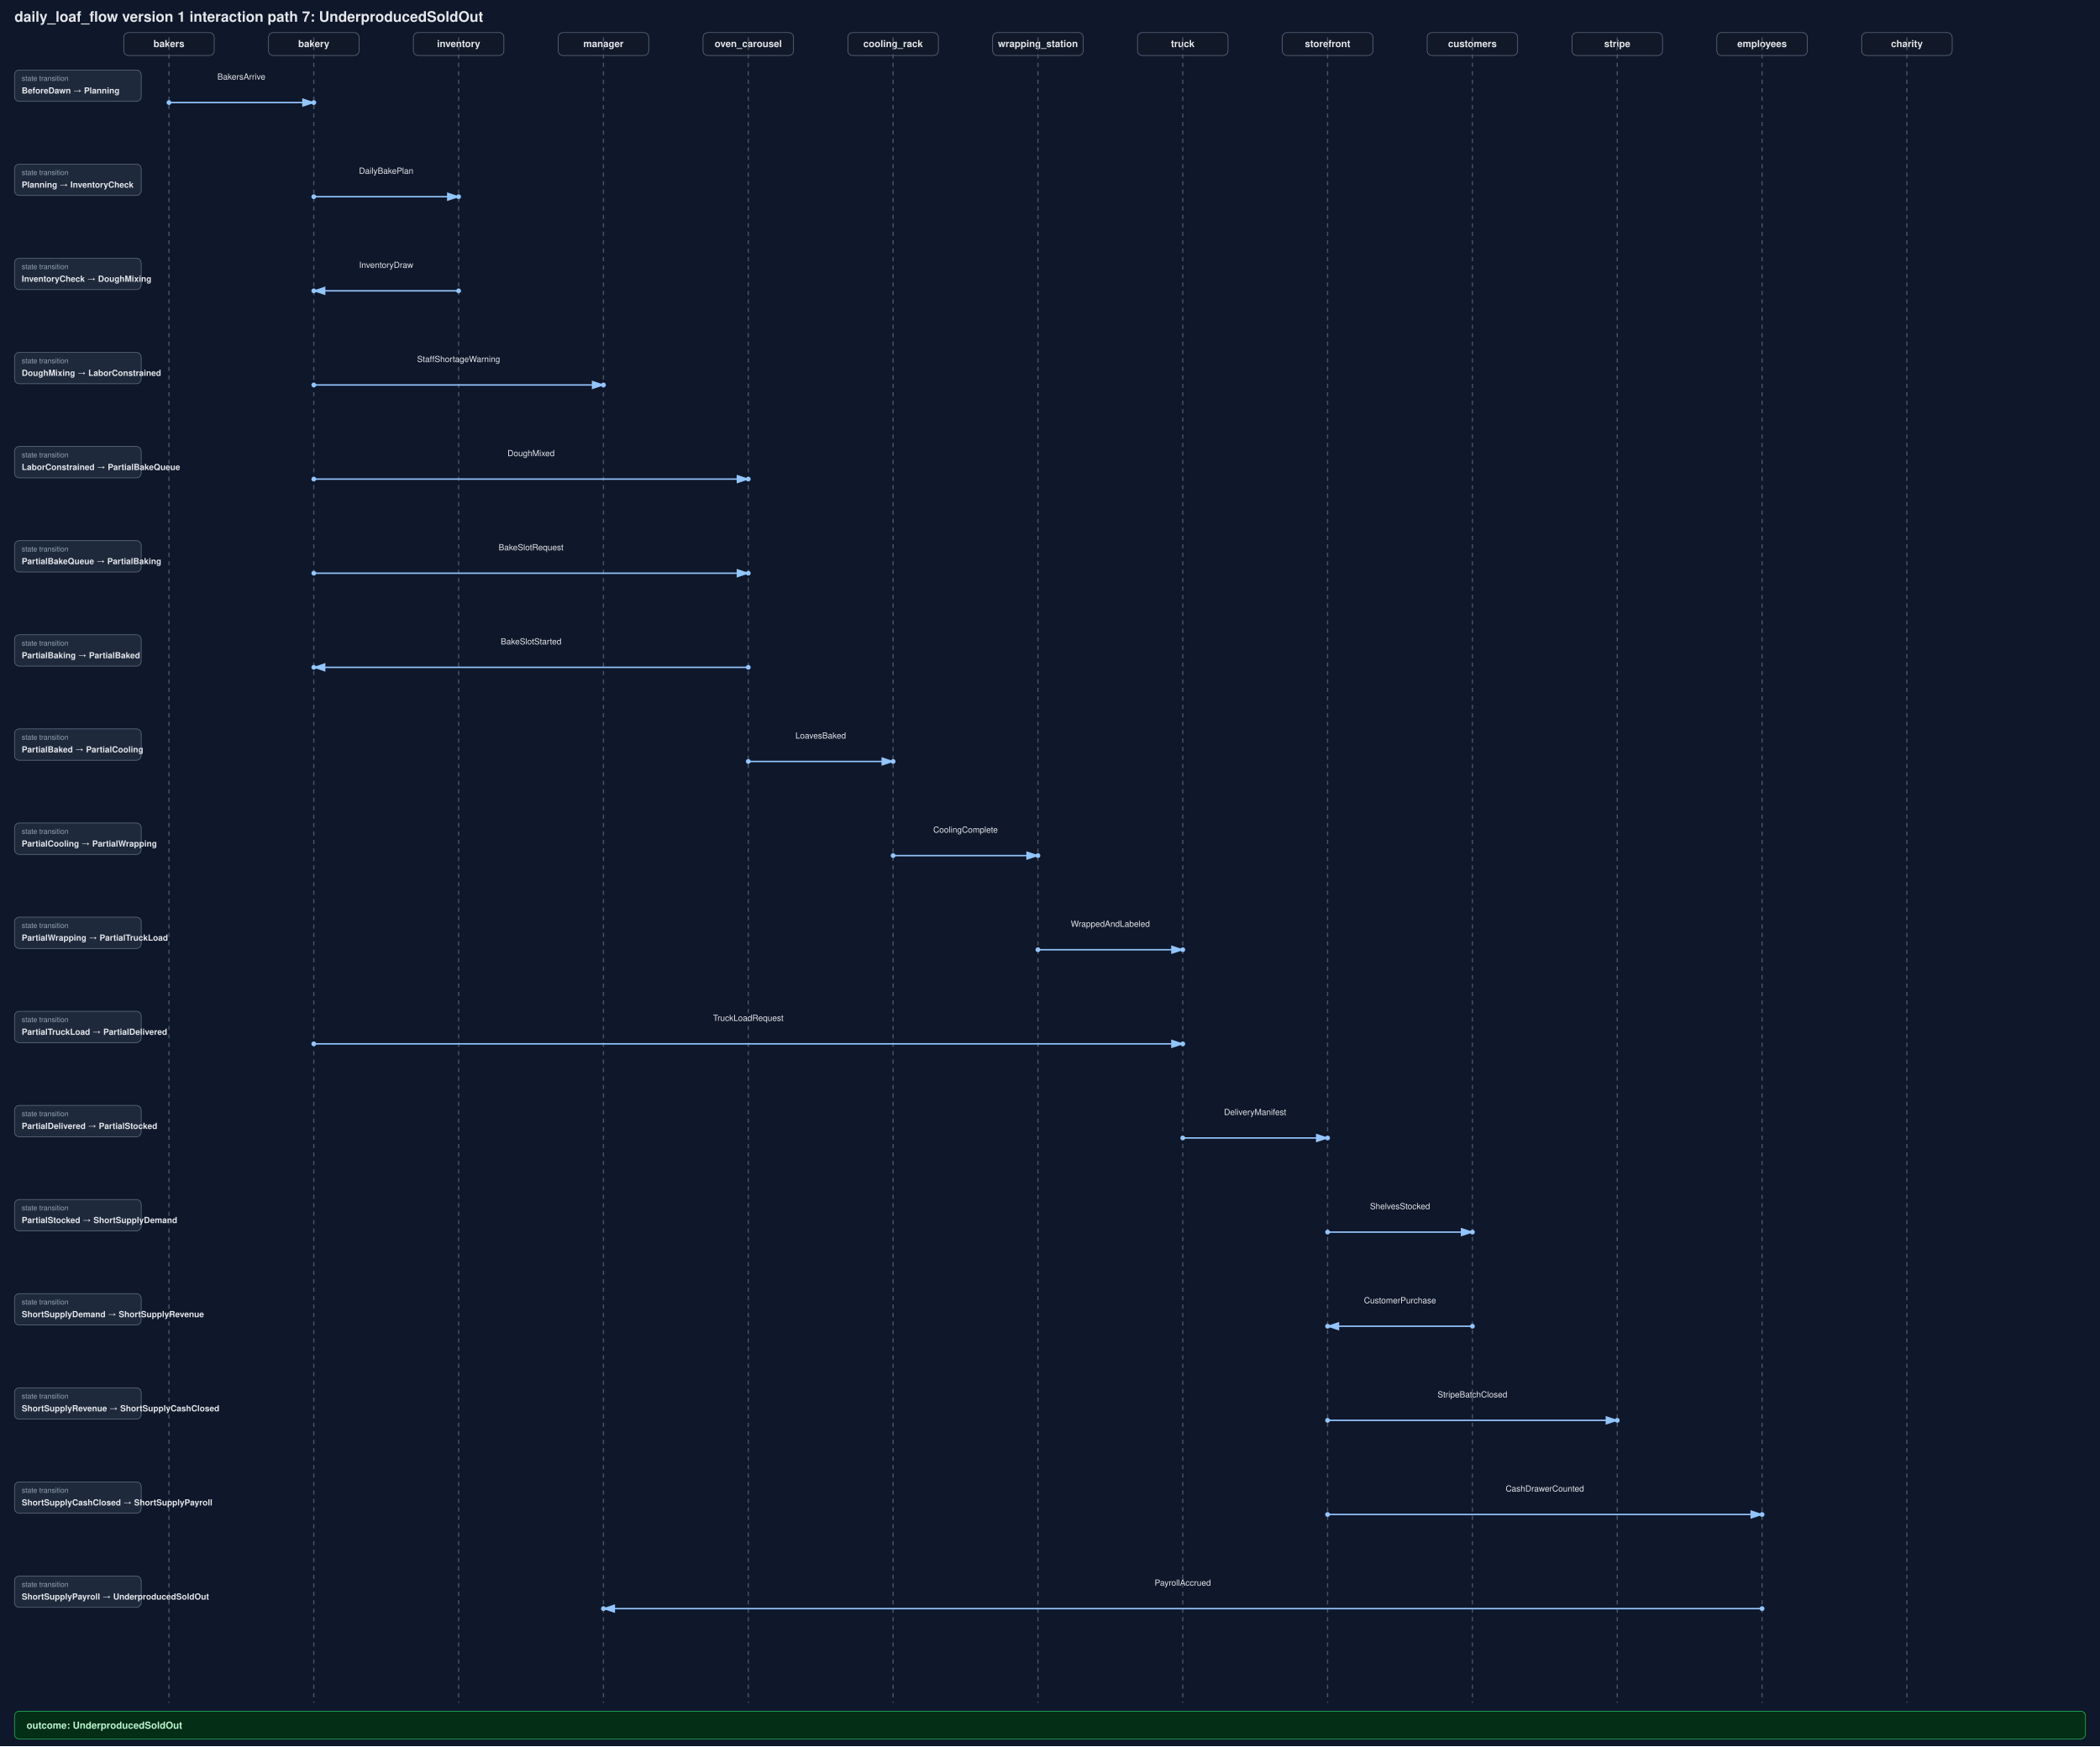
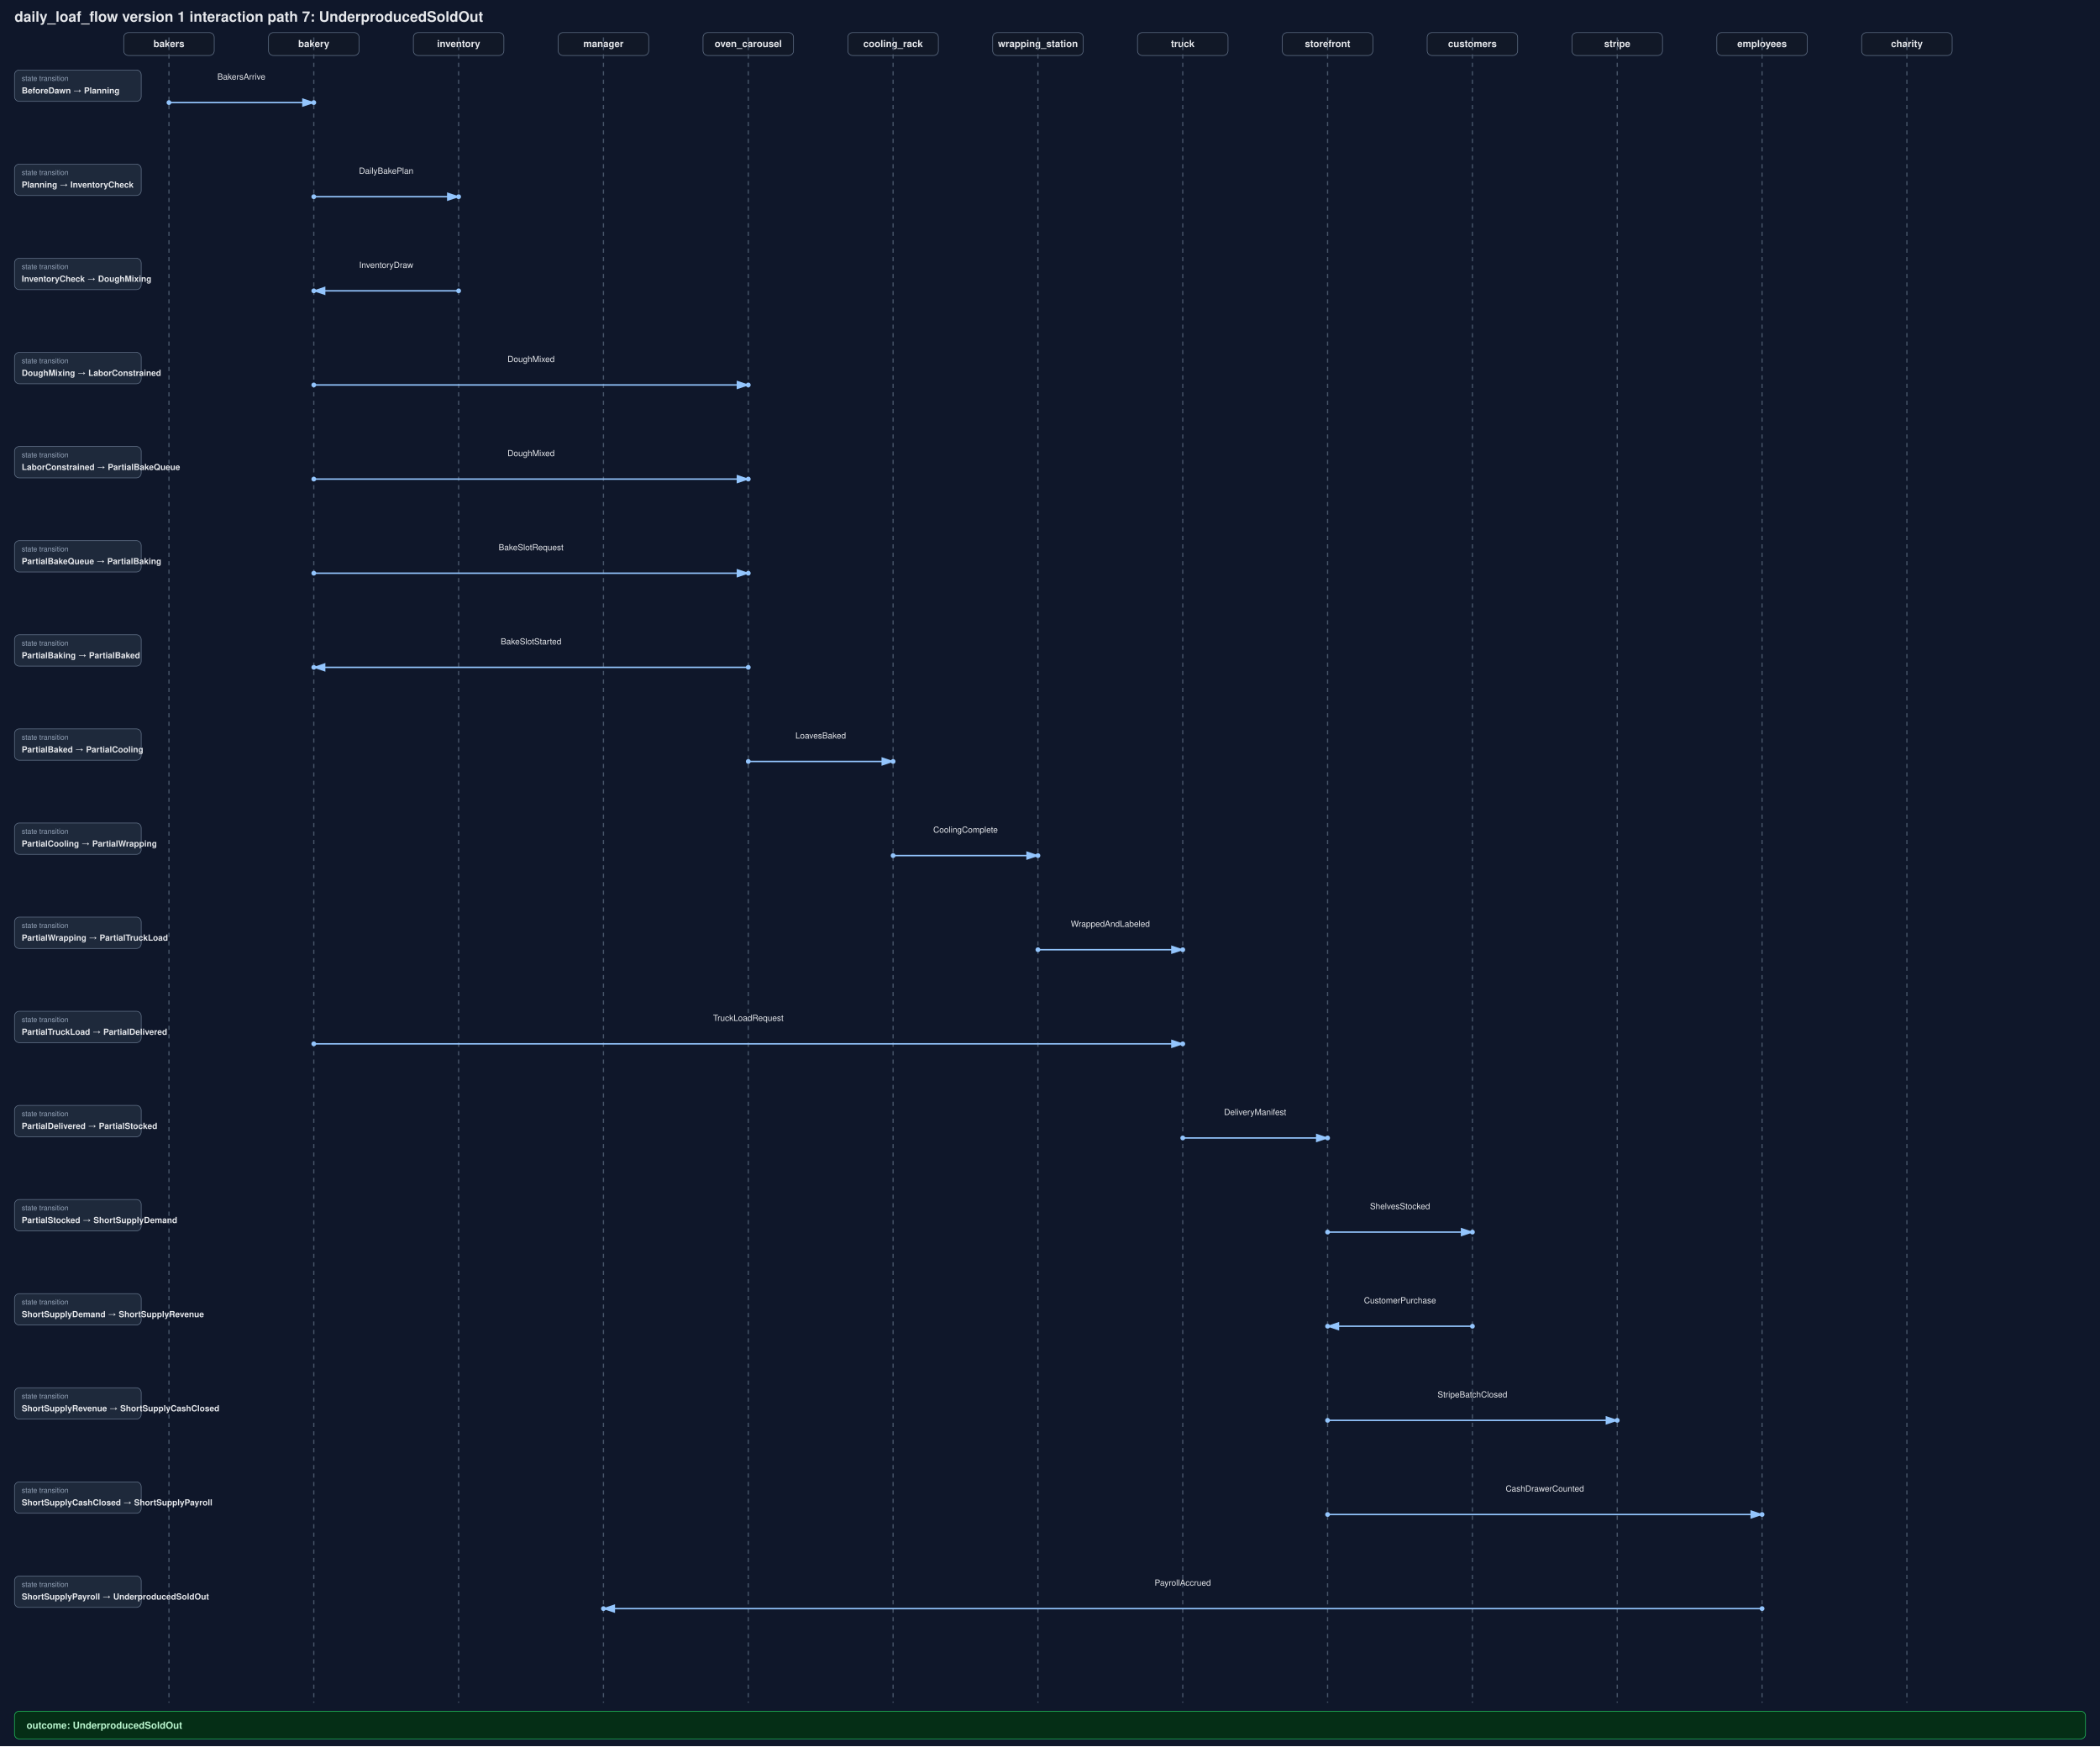
<svg xmlns="http://www.w3.org/2000/svg" width="3480" height="2894" viewBox="0 0 3480 2894">
  <defs>
    <marker id="arrow" markerWidth="10" markerHeight="10" refX="8" refY="3" orient="auto" markerUnits="strokeWidth">
      <path d="M0,0 L0,6 L9,3 z" fill="#93c5fd" />
    </marker>
  </defs>
  <rect width="100%" height="100%" fill="#0f172a" />
  <text x="24" y="36" fill="#e5e7eb" font-family="Helvetica, Arial, sans-serif" font-size="24" font-weight="700">daily_loaf_flow version 1 interaction path 7: UnderproducedSoldOut</text>
  <rect x="205" y="54" width="150" height="38" rx="8" fill="#111827" stroke="#64748b" />
  <text x="280" y="78" text-anchor="middle" fill="#e5e7eb" font-family="Helvetica, Arial, sans-serif" font-size="16" font-weight="700">bakers</text>
  <line x1="280" y1="62" x2="280" y2="2822" stroke="#475569" stroke-width="2" stroke-dasharray="7 7" />
  <rect x="445" y="54" width="150" height="38" rx="8" fill="#111827" stroke="#64748b" />
  <text x="520" y="78" text-anchor="middle" fill="#e5e7eb" font-family="Helvetica, Arial, sans-serif" font-size="16" font-weight="700">bakery</text>
  <line x1="520" y1="62" x2="520" y2="2822" stroke="#475569" stroke-width="2" stroke-dasharray="7 7" />
  <rect x="685" y="54" width="150" height="38" rx="8" fill="#111827" stroke="#64748b" />
  <text x="760" y="78" text-anchor="middle" fill="#e5e7eb" font-family="Helvetica, Arial, sans-serif" font-size="16" font-weight="700">inventory</text>
  <line x1="760" y1="62" x2="760" y2="2822" stroke="#475569" stroke-width="2" stroke-dasharray="7 7" />
  <rect x="925" y="54" width="150" height="38" rx="8" fill="#111827" stroke="#64748b" />
  <text x="1000" y="78" text-anchor="middle" fill="#e5e7eb" font-family="Helvetica, Arial, sans-serif" font-size="16" font-weight="700">manager</text>
  <line x1="1000" y1="62" x2="1000" y2="2822" stroke="#475569" stroke-width="2" stroke-dasharray="7 7" />
  <rect x="1165" y="54" width="150" height="38" rx="8" fill="#111827" stroke="#64748b" />
  <text x="1240" y="78" text-anchor="middle" fill="#e5e7eb" font-family="Helvetica, Arial, sans-serif" font-size="16" font-weight="700">oven_carousel</text>
  <line x1="1240" y1="62" x2="1240" y2="2822" stroke="#475569" stroke-width="2" stroke-dasharray="7 7" />
  <rect x="1405" y="54" width="150" height="38" rx="8" fill="#111827" stroke="#64748b" />
  <text x="1480" y="78" text-anchor="middle" fill="#e5e7eb" font-family="Helvetica, Arial, sans-serif" font-size="16" font-weight="700">cooling_rack</text>
  <line x1="1480" y1="62" x2="1480" y2="2822" stroke="#475569" stroke-width="2" stroke-dasharray="7 7" />
  <rect x="1645" y="54" width="150" height="38" rx="8" fill="#111827" stroke="#64748b" />
  <text x="1720" y="78" text-anchor="middle" fill="#e5e7eb" font-family="Helvetica, Arial, sans-serif" font-size="16" font-weight="700">wrapping_station</text>
  <line x1="1720" y1="62" x2="1720" y2="2822" stroke="#475569" stroke-width="2" stroke-dasharray="7 7" />
  <rect x="1885" y="54" width="150" height="38" rx="8" fill="#111827" stroke="#64748b" />
  <text x="1960" y="78" text-anchor="middle" fill="#e5e7eb" font-family="Helvetica, Arial, sans-serif" font-size="16" font-weight="700">truck</text>
  <line x1="1960" y1="62" x2="1960" y2="2822" stroke="#475569" stroke-width="2" stroke-dasharray="7 7" />
  <rect x="2125" y="54" width="150" height="38" rx="8" fill="#111827" stroke="#64748b" />
  <text x="2200" y="78" text-anchor="middle" fill="#e5e7eb" font-family="Helvetica, Arial, sans-serif" font-size="16" font-weight="700">storefront</text>
  <line x1="2200" y1="62" x2="2200" y2="2822" stroke="#475569" stroke-width="2" stroke-dasharray="7 7" />
  <rect x="2365" y="54" width="150" height="38" rx="8" fill="#111827" stroke="#64748b" />
  <text x="2440" y="78" text-anchor="middle" fill="#e5e7eb" font-family="Helvetica, Arial, sans-serif" font-size="16" font-weight="700">customers</text>
  <line x1="2440" y1="62" x2="2440" y2="2822" stroke="#475569" stroke-width="2" stroke-dasharray="7 7" />
  <rect x="2605" y="54" width="150" height="38" rx="8" fill="#111827" stroke="#64748b" />
  <text x="2680" y="78" text-anchor="middle" fill="#e5e7eb" font-family="Helvetica, Arial, sans-serif" font-size="16" font-weight="700">stripe</text>
  <line x1="2680" y1="62" x2="2680" y2="2822" stroke="#475569" stroke-width="2" stroke-dasharray="7 7" />
  <rect x="2845" y="54" width="150" height="38" rx="8" fill="#111827" stroke="#64748b" />
  <text x="2920" y="78" text-anchor="middle" fill="#e5e7eb" font-family="Helvetica, Arial, sans-serif" font-size="16" font-weight="700">employees</text>
  <line x1="2920" y1="62" x2="2920" y2="2822" stroke="#475569" stroke-width="2" stroke-dasharray="7 7" />
  <rect x="3085" y="54" width="150" height="38" rx="8" fill="#111827" stroke="#64748b" />
  <text x="3160" y="78" text-anchor="middle" fill="#e5e7eb" font-family="Helvetica, Arial, sans-serif" font-size="16" font-weight="700">charity</text>
  <line x1="3160" y1="62" x2="3160" y2="2822" stroke="#475569" stroke-width="2" stroke-dasharray="7 7" />
  <rect x="24" y="116" width="210" height="52" rx="8" fill="#1e293b" stroke="#64748b" />
  <text x="36" y="134" fill="#94a3b8" font-family="Helvetica, Arial, sans-serif" font-size="12">state transition</text>
  <text x="36" y="155" fill="#e5e7eb" font-family="Helvetica, Arial, sans-serif" font-size="14" font-weight="700">BeforeDawn → Planning</text>
  <line x1="280" y1="170" x2="520" y2="170" stroke="#93c5fd" stroke-width="2.4" marker-end="url(#arrow)" />
  <text x="400" y="132" text-anchor="middle" fill="#e5e7eb" font-family="Helvetica, Arial, sans-serif" font-size="14">BakersArrive</text>
  <circle cx="280" cy="170" r="4" fill="#93c5fd" />
  <circle cx="520" cy="170" r="4" fill="#93c5fd" />
  <rect x="24" y="272" width="210" height="52" rx="8" fill="#1e293b" stroke="#64748b" />
  <text x="36" y="290" fill="#94a3b8" font-family="Helvetica, Arial, sans-serif" font-size="12">state transition</text>
  <text x="36" y="311" fill="#e5e7eb" font-family="Helvetica, Arial, sans-serif" font-size="14" font-weight="700">Planning → InventoryCheck</text>
  <line x1="520" y1="326" x2="760" y2="326" stroke="#93c5fd" stroke-width="2.4" marker-end="url(#arrow)" />
  <text x="640" y="288" text-anchor="middle" fill="#e5e7eb" font-family="Helvetica, Arial, sans-serif" font-size="14">DailyBakePlan</text>
  <circle cx="520" cy="326" r="4" fill="#93c5fd" />
  <circle cx="760" cy="326" r="4" fill="#93c5fd" />
  <rect x="24" y="428" width="210" height="52" rx="8" fill="#1e293b" stroke="#64748b" />
  <text x="36" y="446" fill="#94a3b8" font-family="Helvetica, Arial, sans-serif" font-size="12">state transition</text>
  <text x="36" y="467" fill="#e5e7eb" font-family="Helvetica, Arial, sans-serif" font-size="14" font-weight="700">InventoryCheck → DoughMixing</text>
  <line x1="760" y1="482" x2="520" y2="482" stroke="#93c5fd" stroke-width="2.4" marker-end="url(#arrow)" />
  <text x="640" y="444" text-anchor="middle" fill="#e5e7eb" font-family="Helvetica, Arial, sans-serif" font-size="14">InventoryDraw</text>
  <circle cx="760" cy="482" r="4" fill="#93c5fd" />
  <circle cx="520" cy="482" r="4" fill="#93c5fd" />
  <rect x="24" y="584" width="210" height="52" rx="8" fill="#1e293b" stroke="#64748b" />
  <text x="36" y="602" fill="#94a3b8" font-family="Helvetica, Arial, sans-serif" font-size="12">state transition</text>
  <text x="36" y="623" fill="#e5e7eb" font-family="Helvetica, Arial, sans-serif" font-size="14" font-weight="700">DoughMixing → LaborConstrained</text>
-   <line x1="520" y1="638" x2="1000" y2="638" stroke="#93c5fd" stroke-width="2.4" marker-end="url(#arrow)" />
-   <text x="760" y="600" text-anchor="middle" fill="#e5e7eb" font-family="Helvetica, Arial, sans-serif" font-size="14">StaffShortageWarning</text>
+   <line x1="520" y1="638" x2="1240" y2="638" stroke="#93c5fd" stroke-width="2.4" marker-end="url(#arrow)" />
+   <text x="880" y="600" text-anchor="middle" fill="#e5e7eb" font-family="Helvetica, Arial, sans-serif" font-size="14">DoughMixed</text>
  <circle cx="520" cy="638" r="4" fill="#93c5fd" />
-   <circle cx="1000" cy="638" r="4" fill="#93c5fd" />
+   <circle cx="1240" cy="638" r="4" fill="#93c5fd" />
  <rect x="24" y="740" width="210" height="52" rx="8" fill="#1e293b" stroke="#64748b" />
  <text x="36" y="758" fill="#94a3b8" font-family="Helvetica, Arial, sans-serif" font-size="12">state transition</text>
  <text x="36" y="779" fill="#e5e7eb" font-family="Helvetica, Arial, sans-serif" font-size="14" font-weight="700">LaborConstrained → PartialBakeQueue</text>
  <line x1="520" y1="794" x2="1240" y2="794" stroke="#93c5fd" stroke-width="2.4" marker-end="url(#arrow)" />
  <text x="880" y="756" text-anchor="middle" fill="#e5e7eb" font-family="Helvetica, Arial, sans-serif" font-size="14">DoughMixed</text>
  <circle cx="520" cy="794" r="4" fill="#93c5fd" />
  <circle cx="1240" cy="794" r="4" fill="#93c5fd" />
  <rect x="24" y="896" width="210" height="52" rx="8" fill="#1e293b" stroke="#64748b" />
  <text x="36" y="914" fill="#94a3b8" font-family="Helvetica, Arial, sans-serif" font-size="12">state transition</text>
  <text x="36" y="935" fill="#e5e7eb" font-family="Helvetica, Arial, sans-serif" font-size="14" font-weight="700">PartialBakeQueue → PartialBaking</text>
  <line x1="520" y1="950" x2="1240" y2="950" stroke="#93c5fd" stroke-width="2.4" marker-end="url(#arrow)" />
  <text x="880" y="912" text-anchor="middle" fill="#e5e7eb" font-family="Helvetica, Arial, sans-serif" font-size="14">BakeSlotRequest</text>
  <circle cx="520" cy="950" r="4" fill="#93c5fd" />
  <circle cx="1240" cy="950" r="4" fill="#93c5fd" />
  <rect x="24" y="1052" width="210" height="52" rx="8" fill="#1e293b" stroke="#64748b" />
  <text x="36" y="1070" fill="#94a3b8" font-family="Helvetica, Arial, sans-serif" font-size="12">state transition</text>
  <text x="36" y="1091" fill="#e5e7eb" font-family="Helvetica, Arial, sans-serif" font-size="14" font-weight="700">PartialBaking → PartialBaked</text>
  <line x1="1240" y1="1106" x2="520" y2="1106" stroke="#93c5fd" stroke-width="2.4" marker-end="url(#arrow)" />
  <text x="880" y="1068" text-anchor="middle" fill="#e5e7eb" font-family="Helvetica, Arial, sans-serif" font-size="14">BakeSlotStarted</text>
  <circle cx="1240" cy="1106" r="4" fill="#93c5fd" />
  <circle cx="520" cy="1106" r="4" fill="#93c5fd" />
  <rect x="24" y="1208" width="210" height="52" rx="8" fill="#1e293b" stroke="#64748b" />
  <text x="36" y="1226" fill="#94a3b8" font-family="Helvetica, Arial, sans-serif" font-size="12">state transition</text>
  <text x="36" y="1247" fill="#e5e7eb" font-family="Helvetica, Arial, sans-serif" font-size="14" font-weight="700">PartialBaked → PartialCooling</text>
  <line x1="1240" y1="1262" x2="1480" y2="1262" stroke="#93c5fd" stroke-width="2.4" marker-end="url(#arrow)" />
  <text x="1360" y="1224" text-anchor="middle" fill="#e5e7eb" font-family="Helvetica, Arial, sans-serif" font-size="14">LoavesBaked</text>
  <circle cx="1240" cy="1262" r="4" fill="#93c5fd" />
  <circle cx="1480" cy="1262" r="4" fill="#93c5fd" />
  <rect x="24" y="1364" width="210" height="52" rx="8" fill="#1e293b" stroke="#64748b" />
  <text x="36" y="1382" fill="#94a3b8" font-family="Helvetica, Arial, sans-serif" font-size="12">state transition</text>
  <text x="36" y="1403" fill="#e5e7eb" font-family="Helvetica, Arial, sans-serif" font-size="14" font-weight="700">PartialCooling → PartialWrapping</text>
  <line x1="1480" y1="1418" x2="1720" y2="1418" stroke="#93c5fd" stroke-width="2.4" marker-end="url(#arrow)" />
  <text x="1600" y="1380" text-anchor="middle" fill="#e5e7eb" font-family="Helvetica, Arial, sans-serif" font-size="14">CoolingComplete</text>
  <circle cx="1480" cy="1418" r="4" fill="#93c5fd" />
  <circle cx="1720" cy="1418" r="4" fill="#93c5fd" />
  <rect x="24" y="1520" width="210" height="52" rx="8" fill="#1e293b" stroke="#64748b" />
  <text x="36" y="1538" fill="#94a3b8" font-family="Helvetica, Arial, sans-serif" font-size="12">state transition</text>
  <text x="36" y="1559" fill="#e5e7eb" font-family="Helvetica, Arial, sans-serif" font-size="14" font-weight="700">PartialWrapping → PartialTruckLoad</text>
  <line x1="1720" y1="1574" x2="1960" y2="1574" stroke="#93c5fd" stroke-width="2.4" marker-end="url(#arrow)" />
  <text x="1840" y="1536" text-anchor="middle" fill="#e5e7eb" font-family="Helvetica, Arial, sans-serif" font-size="14">WrappedAndLabeled</text>
  <circle cx="1720" cy="1574" r="4" fill="#93c5fd" />
  <circle cx="1960" cy="1574" r="4" fill="#93c5fd" />
  <rect x="24" y="1676" width="210" height="52" rx="8" fill="#1e293b" stroke="#64748b" />
  <text x="36" y="1694" fill="#94a3b8" font-family="Helvetica, Arial, sans-serif" font-size="12">state transition</text>
  <text x="36" y="1715" fill="#e5e7eb" font-family="Helvetica, Arial, sans-serif" font-size="14" font-weight="700">PartialTruckLoad → PartialDelivered</text>
  <line x1="520" y1="1730" x2="1960" y2="1730" stroke="#93c5fd" stroke-width="2.4" marker-end="url(#arrow)" />
  <text x="1240" y="1692" text-anchor="middle" fill="#e5e7eb" font-family="Helvetica, Arial, sans-serif" font-size="14">TruckLoadRequest</text>
  <circle cx="520" cy="1730" r="4" fill="#93c5fd" />
  <circle cx="1960" cy="1730" r="4" fill="#93c5fd" />
  <rect x="24" y="1832" width="210" height="52" rx="8" fill="#1e293b" stroke="#64748b" />
  <text x="36" y="1850" fill="#94a3b8" font-family="Helvetica, Arial, sans-serif" font-size="12">state transition</text>
  <text x="36" y="1871" fill="#e5e7eb" font-family="Helvetica, Arial, sans-serif" font-size="14" font-weight="700">PartialDelivered → PartialStocked</text>
  <line x1="1960" y1="1886" x2="2200" y2="1886" stroke="#93c5fd" stroke-width="2.4" marker-end="url(#arrow)" />
  <text x="2080" y="1848" text-anchor="middle" fill="#e5e7eb" font-family="Helvetica, Arial, sans-serif" font-size="14">DeliveryManifest</text>
  <circle cx="1960" cy="1886" r="4" fill="#93c5fd" />
  <circle cx="2200" cy="1886" r="4" fill="#93c5fd" />
  <rect x="24" y="1988" width="210" height="52" rx="8" fill="#1e293b" stroke="#64748b" />
  <text x="36" y="2006" fill="#94a3b8" font-family="Helvetica, Arial, sans-serif" font-size="12">state transition</text>
  <text x="36" y="2027" fill="#e5e7eb" font-family="Helvetica, Arial, sans-serif" font-size="14" font-weight="700">PartialStocked → ShortSupplyDemand</text>
  <line x1="2200" y1="2042" x2="2440" y2="2042" stroke="#93c5fd" stroke-width="2.4" marker-end="url(#arrow)" />
  <text x="2320" y="2004" text-anchor="middle" fill="#e5e7eb" font-family="Helvetica, Arial, sans-serif" font-size="14">ShelvesStocked</text>
  <circle cx="2200" cy="2042" r="4" fill="#93c5fd" />
  <circle cx="2440" cy="2042" r="4" fill="#93c5fd" />
  <rect x="24" y="2144" width="210" height="52" rx="8" fill="#1e293b" stroke="#64748b" />
  <text x="36" y="2162" fill="#94a3b8" font-family="Helvetica, Arial, sans-serif" font-size="12">state transition</text>
  <text x="36" y="2183" fill="#e5e7eb" font-family="Helvetica, Arial, sans-serif" font-size="14" font-weight="700">ShortSupplyDemand → ShortSupplyRevenue</text>
  <line x1="2440" y1="2198" x2="2200" y2="2198" stroke="#93c5fd" stroke-width="2.4" marker-end="url(#arrow)" />
  <text x="2320" y="2160" text-anchor="middle" fill="#e5e7eb" font-family="Helvetica, Arial, sans-serif" font-size="14">CustomerPurchase</text>
  <circle cx="2440" cy="2198" r="4" fill="#93c5fd" />
  <circle cx="2200" cy="2198" r="4" fill="#93c5fd" />
  <rect x="24" y="2300" width="210" height="52" rx="8" fill="#1e293b" stroke="#64748b" />
  <text x="36" y="2318" fill="#94a3b8" font-family="Helvetica, Arial, sans-serif" font-size="12">state transition</text>
  <text x="36" y="2339" fill="#e5e7eb" font-family="Helvetica, Arial, sans-serif" font-size="14" font-weight="700">ShortSupplyRevenue → ShortSupplyCashClosed</text>
  <line x1="2200" y1="2354" x2="2680" y2="2354" stroke="#93c5fd" stroke-width="2.4" marker-end="url(#arrow)" />
  <text x="2440" y="2316" text-anchor="middle" fill="#e5e7eb" font-family="Helvetica, Arial, sans-serif" font-size="14">StripeBatchClosed</text>
  <circle cx="2200" cy="2354" r="4" fill="#93c5fd" />
  <circle cx="2680" cy="2354" r="4" fill="#93c5fd" />
  <rect x="24" y="2456" width="210" height="52" rx="8" fill="#1e293b" stroke="#64748b" />
  <text x="36" y="2474" fill="#94a3b8" font-family="Helvetica, Arial, sans-serif" font-size="12">state transition</text>
  <text x="36" y="2495" fill="#e5e7eb" font-family="Helvetica, Arial, sans-serif" font-size="14" font-weight="700">ShortSupplyCashClosed → ShortSupplyPayroll</text>
  <line x1="2200" y1="2510" x2="2920" y2="2510" stroke="#93c5fd" stroke-width="2.4" marker-end="url(#arrow)" />
  <text x="2560" y="2472" text-anchor="middle" fill="#e5e7eb" font-family="Helvetica, Arial, sans-serif" font-size="14">CashDrawerCounted</text>
  <circle cx="2200" cy="2510" r="4" fill="#93c5fd" />
  <circle cx="2920" cy="2510" r="4" fill="#93c5fd" />
  <rect x="24" y="2612" width="210" height="52" rx="8" fill="#1e293b" stroke="#64748b" />
  <text x="36" y="2630" fill="#94a3b8" font-family="Helvetica, Arial, sans-serif" font-size="12">state transition</text>
  <text x="36" y="2651" fill="#e5e7eb" font-family="Helvetica, Arial, sans-serif" font-size="14" font-weight="700">ShortSupplyPayroll → UnderproducedSoldOut</text>
  <line x1="2920" y1="2666" x2="1000" y2="2666" stroke="#93c5fd" stroke-width="2.4" marker-end="url(#arrow)" />
  <text x="1960" y="2628" text-anchor="middle" fill="#e5e7eb" font-family="Helvetica, Arial, sans-serif" font-size="14">PayrollAccrued</text>
  <circle cx="2920" cy="2666" r="4" fill="#93c5fd" />
  <circle cx="1000" cy="2666" r="4" fill="#93c5fd" />
  <rect x="24" y="2836" width="3432" height="46" rx="8" fill="#052e16" stroke="#22c55e" />
  <text x="44" y="2865" fill="#bbf7d0" font-family="Helvetica, Arial, sans-serif" font-size="16" font-weight="700">outcome: UnderproducedSoldOut</text>
</svg>
